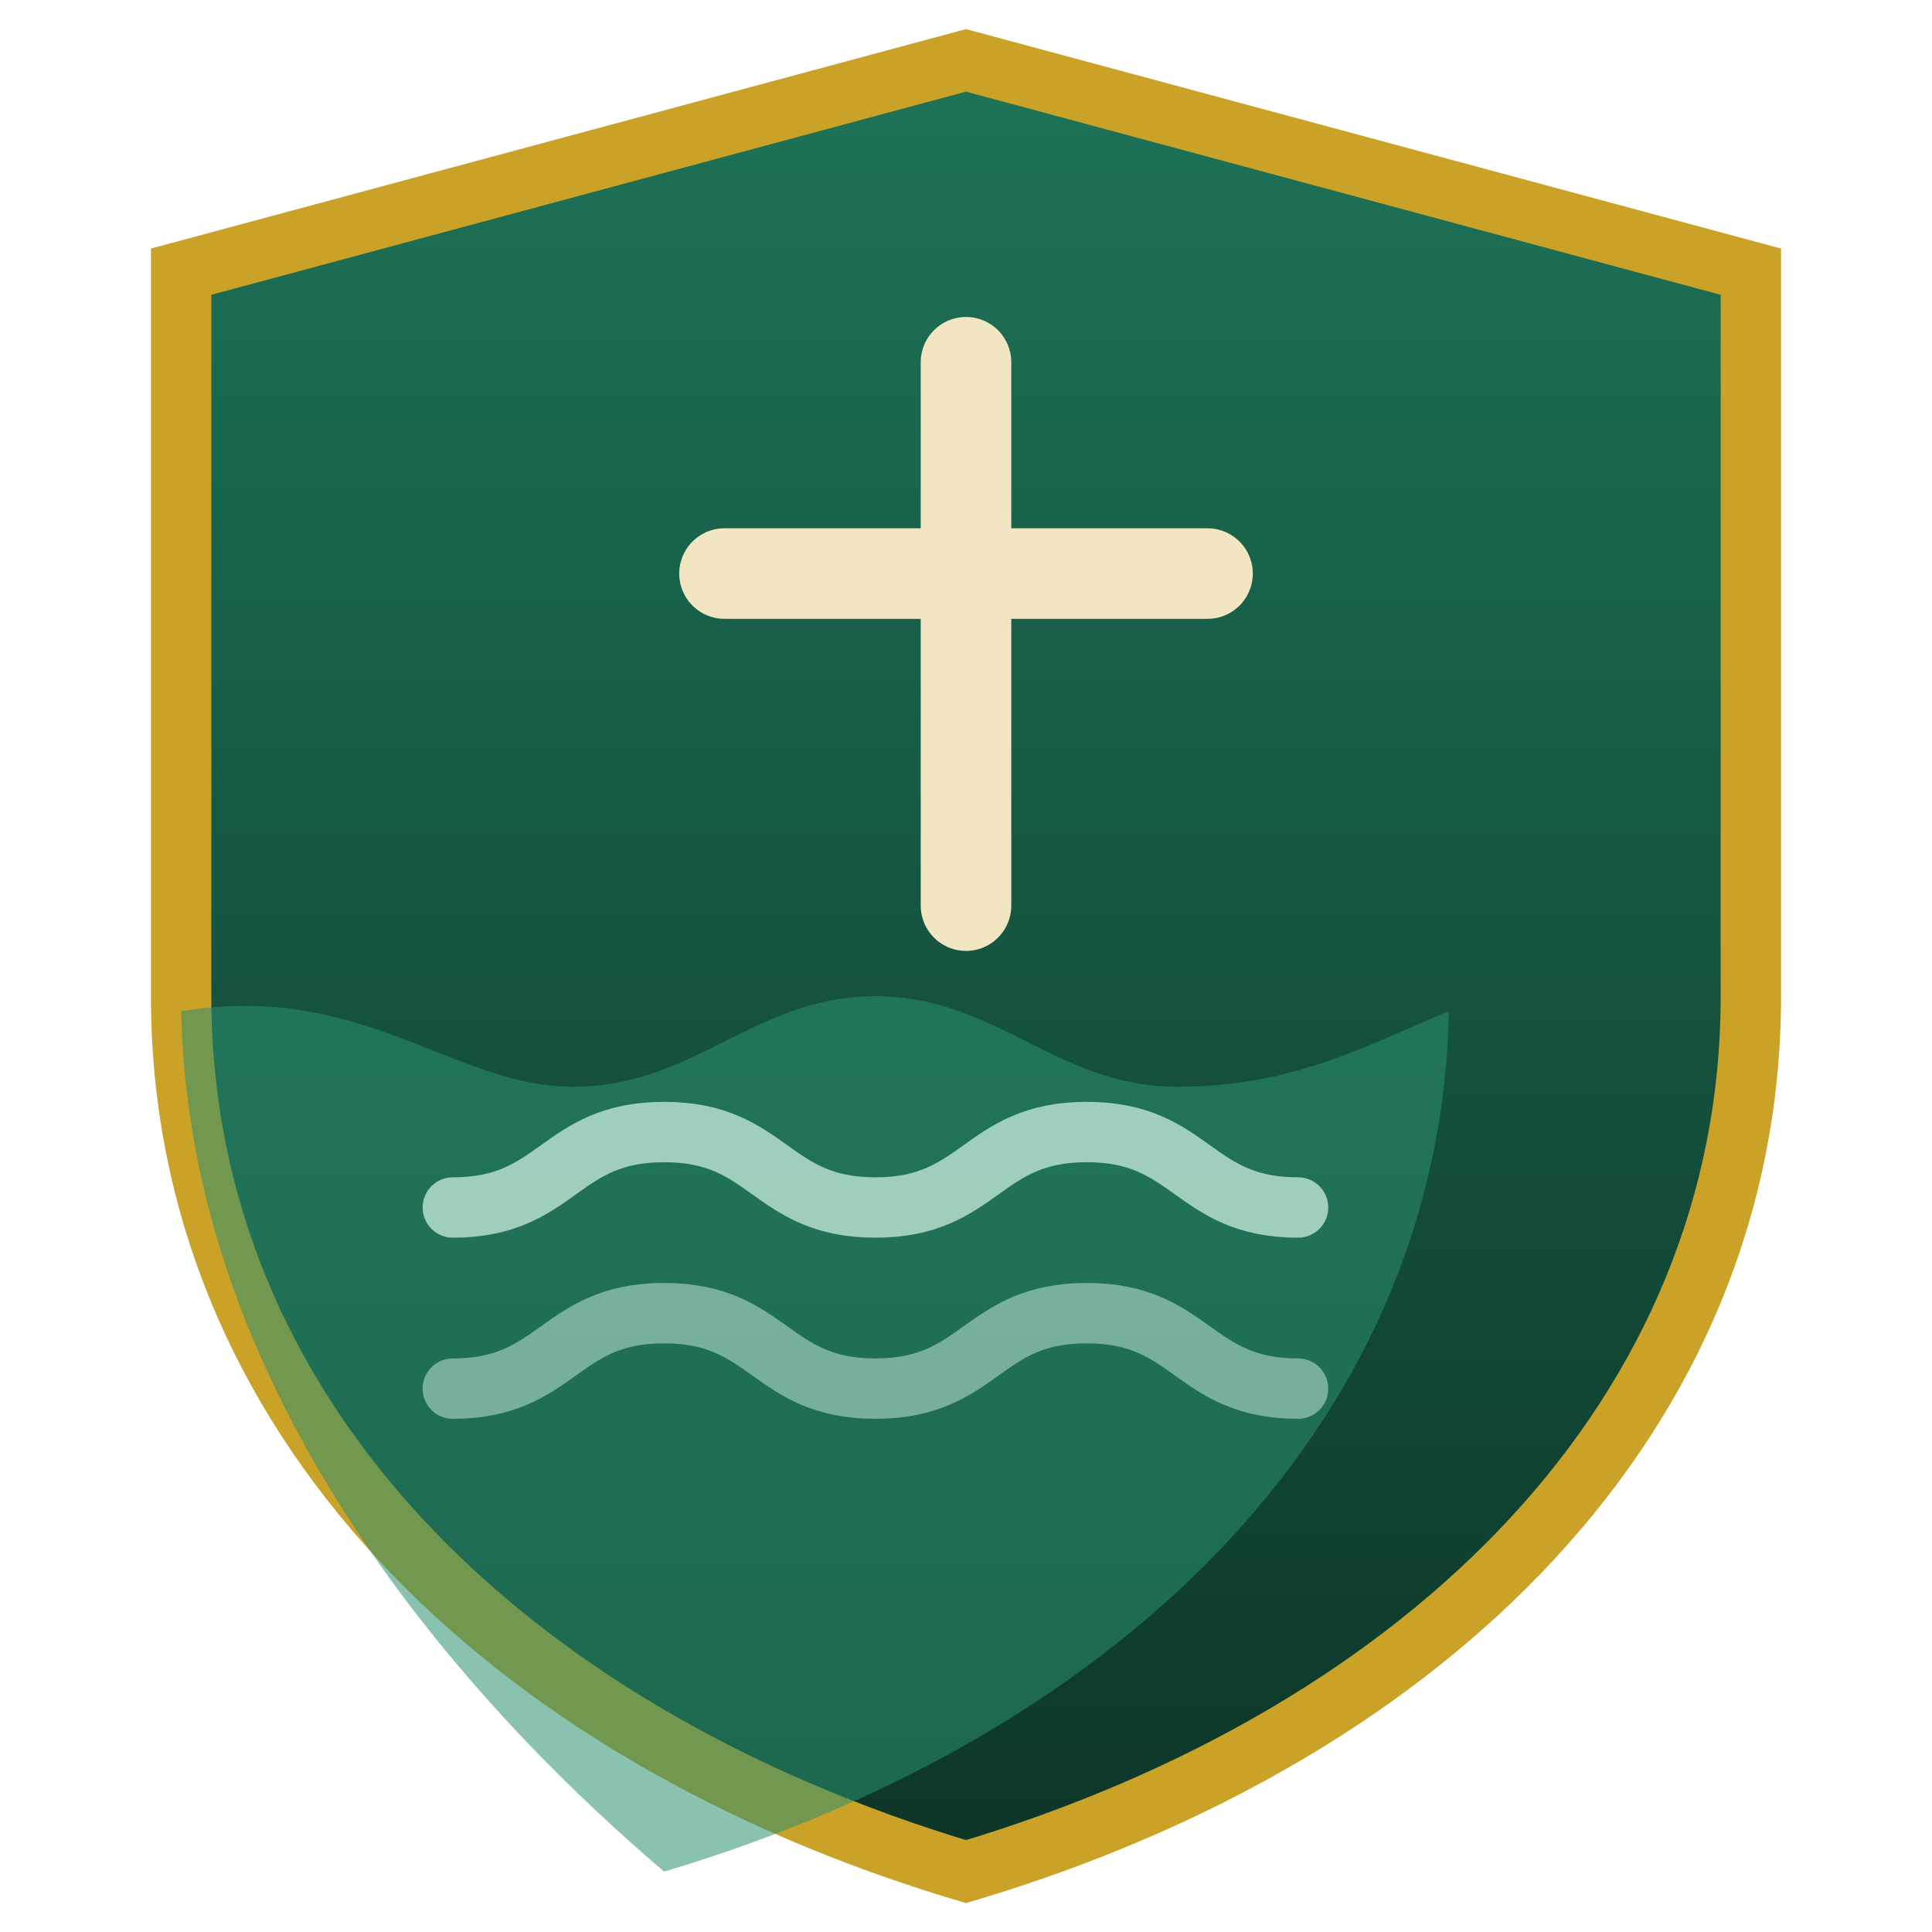
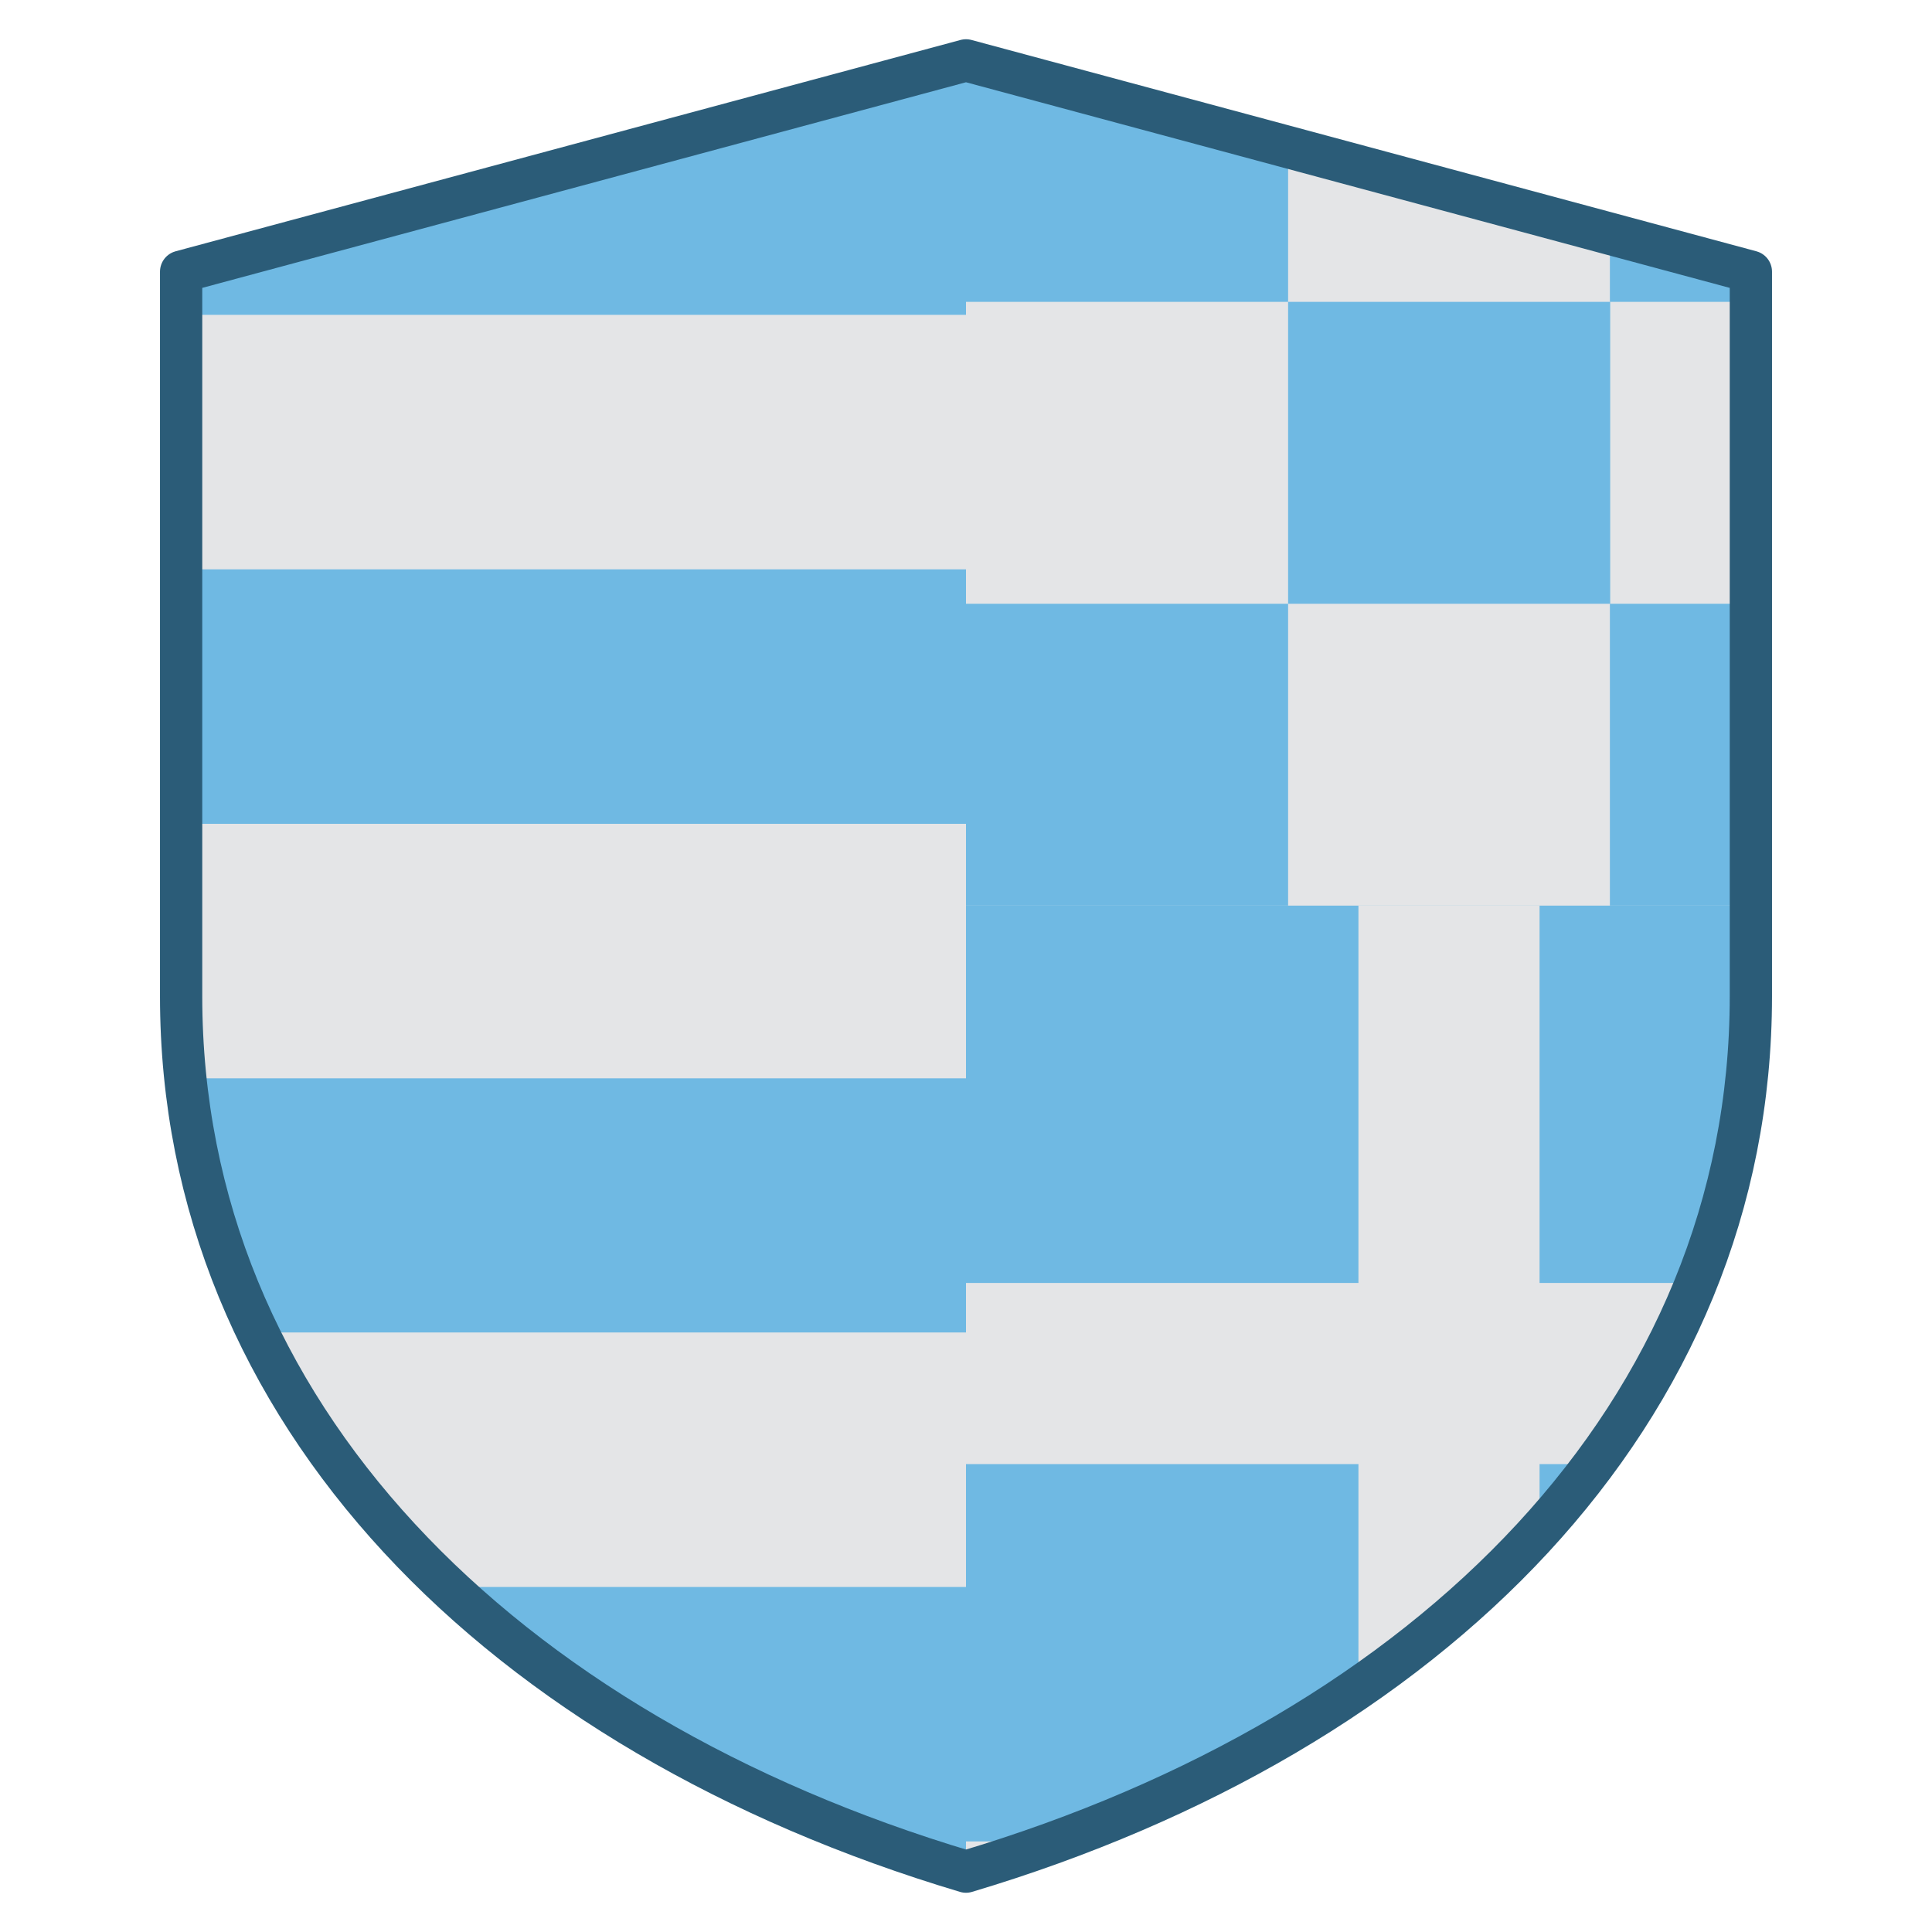
- <svg xmlns="http://www.w3.org/2000/svg" viewBox="0 0 64 64" role="img" aria-label="Blason stylisé de Saint-Mathieu">
+ <svg xmlns="http://www.w3.org/2000/svg" viewBox="0 0 64 64" role="img" aria-label="Blason de Saint-Mathieu : parti, au premier d'azur à trois fasces d'argent, au second coupé, au I de cinq points d'azur équipolés à quatre d'argent, au II d'azur à la croix d'argent">
  <defs>
-     <linearGradient id="bg" x1="0" y1="0" x2="0" y2="1">
-       <stop offset="0" stop-color="#1d7358" />
-       <stop offset="1" stop-color="#0d3528" />
-     </linearGradient>
+     <clipPath id="ecu">
+       <path d="M32 2 58 9v24c0 13.8-10.6 24.4-26 29C16.6 57.4 6 46.8 6 33V9Z" />
+     </clipPath>
  </defs>
-   <path d="M32 2 58 9v24c0 13.8-10.6 24.4-26 29C16.6 57.4 6 46.8 6 33V9Z" fill="url(#bg)" />
-   <path d="M32 2 58 9v24c0 13.8-10.6 24.4-26 29C16.6 57.4 6 46.8 6 33V9Z" fill="none" stroke="#c9a227" stroke-width="2" />
-   <path d="M6 33.5c6-1 9 2.5 13 2.5s6-3 10-3 6 3 10 3 6.5-1.5 9-2.5V33c0 13.8-10.6 24.4-26 29C16.6 57.4 6 46.8 6 33Z" fill="#2a9070" opacity=".55" />
-   <path d="M32 12v18M24 19h16" stroke="#f2e6c2" stroke-width="3" stroke-linecap="round" />
-   <path d="M15 40c3.5 0 3.5-2.5 7-2.5s3.5 2.5 7 2.5 3.5-2.5 7-2.5 3.5 2.5 7 2.5" fill="none" stroke="#bfe6d4" stroke-width="2" stroke-linecap="round" opacity=".8" />
-   <path d="M15 46c3.5 0 3.5-2.5 7-2.5s3.5 2.5 7 2.5 3.5-2.5 7-2.5 3.5 2.5 7 2.5" fill="none" stroke="#bfe6d4" stroke-width="2" stroke-linecap="round" opacity=".55" />
+   <g clip-path="url(#ecu)">
+     <rect x="0" y="0" width="64" height="64" fill="#e4e5e7" />
+     <rect x="0" y="0" width="32" height="64" fill="#6fb9e3" />
+     <rect x="0" y="10.43" width="32" height="8.43" fill="#e4e5e7" />
+     <rect x="0" y="27.29" width="32" height="8.43" fill="#e4e5e7" />
+     <rect x="0" y="44.14" width="32" height="8.43" fill="#e4e5e7" />
+     <rect x="32" y="0" width="10.67" height="10" fill="#6fb9e3" />
+     <rect x="53.33" y="0" width="10.67" height="10" fill="#6fb9e3" />
+     <rect x="42.67" y="10" width="10.67" height="10" fill="#6fb9e3" />
+     <rect x="32" y="20" width="10.67" height="10" fill="#6fb9e3" />
+     <rect x="53.33" y="20" width="10.67" height="10" fill="#6fb9e3" />
+     <rect x="32" y="30" width="32" height="31" fill="#6fb9e3" />
+     <rect x="45" y="30" width="6" height="31" fill="#e4e5e7" />
+     <rect x="32" y="42.5" width="32" height="6" fill="#e4e5e7" />
+   </g>
+   <path d="M32 2 58 9v24c0 13.8-10.6 24.4-26 29C16.6 57.4 6 46.8 6 33V9Z" fill="none" stroke="#2b5c78" stroke-width="1.4" stroke-linejoin="round" />
</svg>
